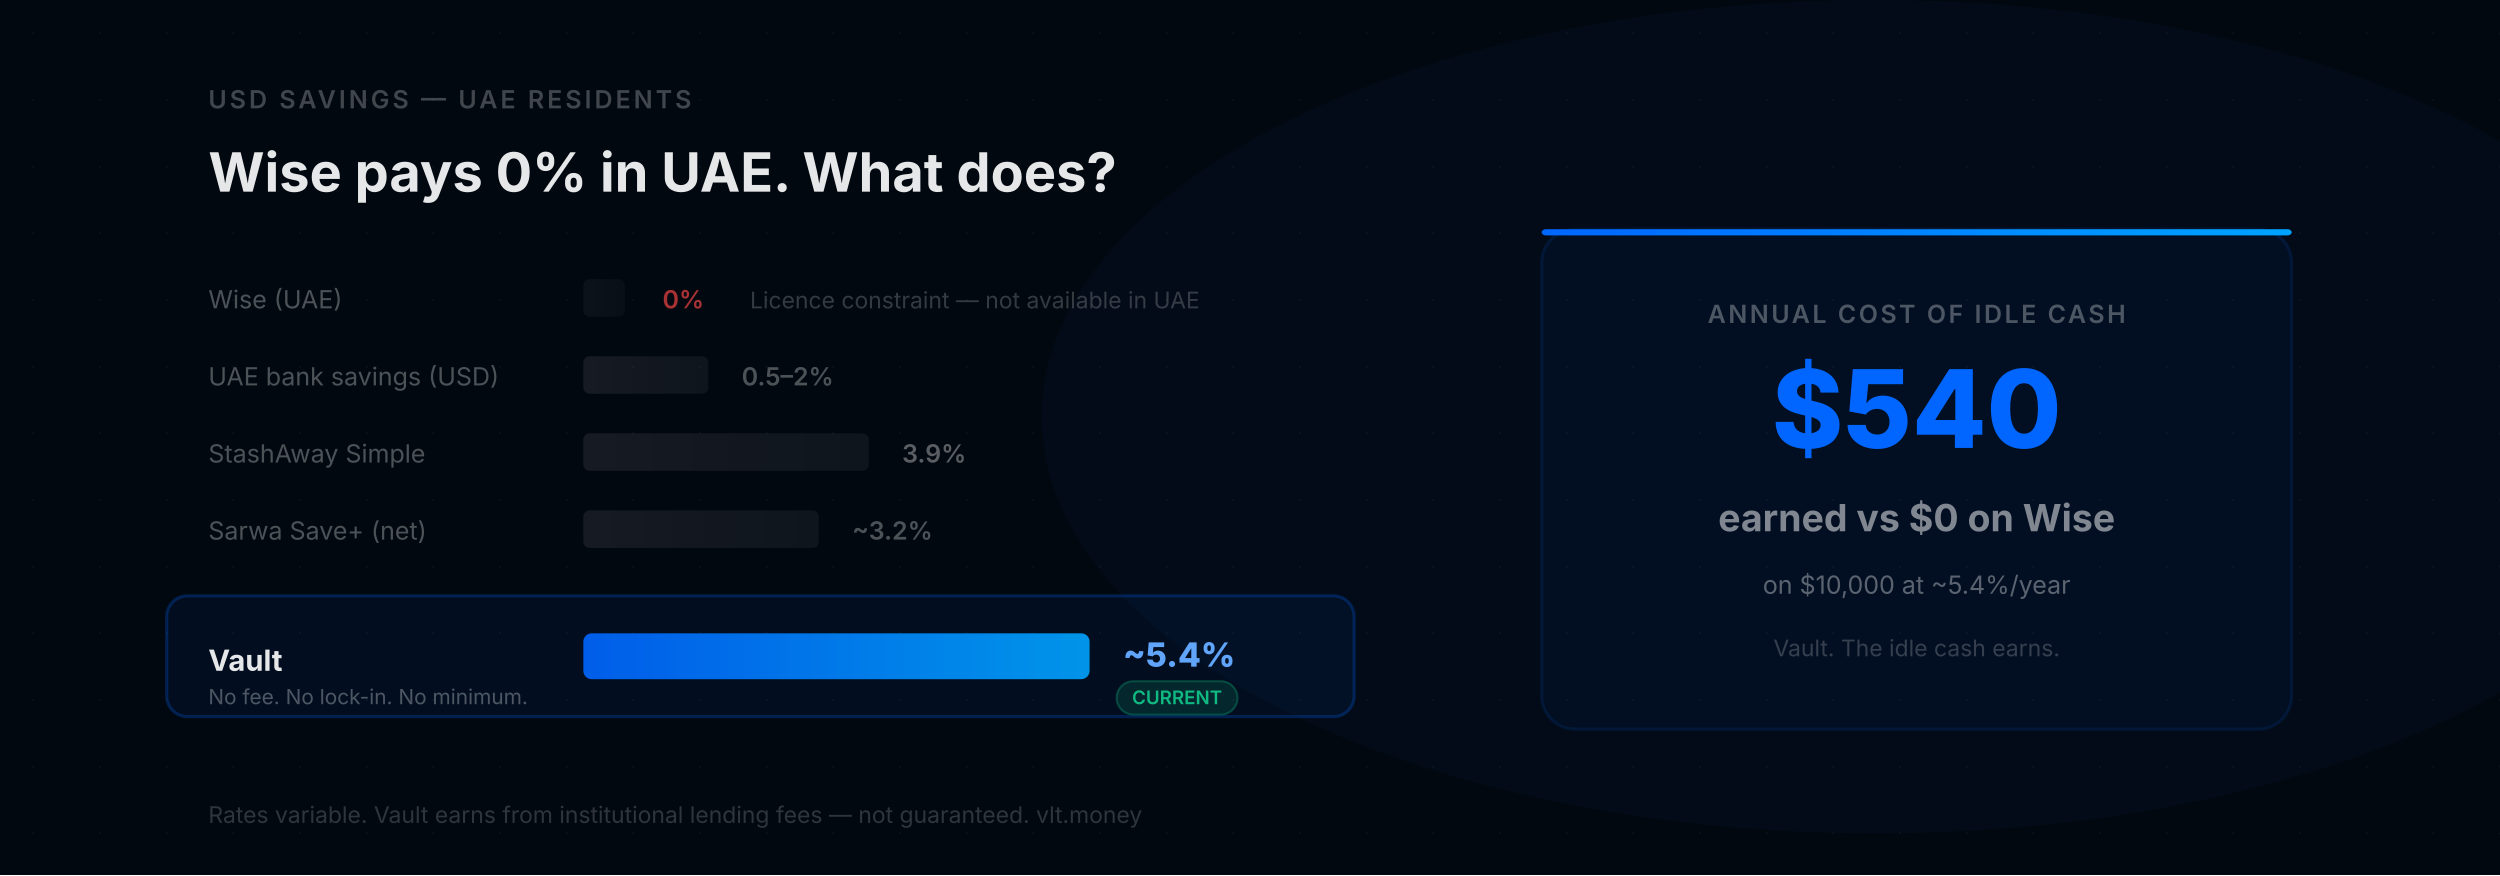
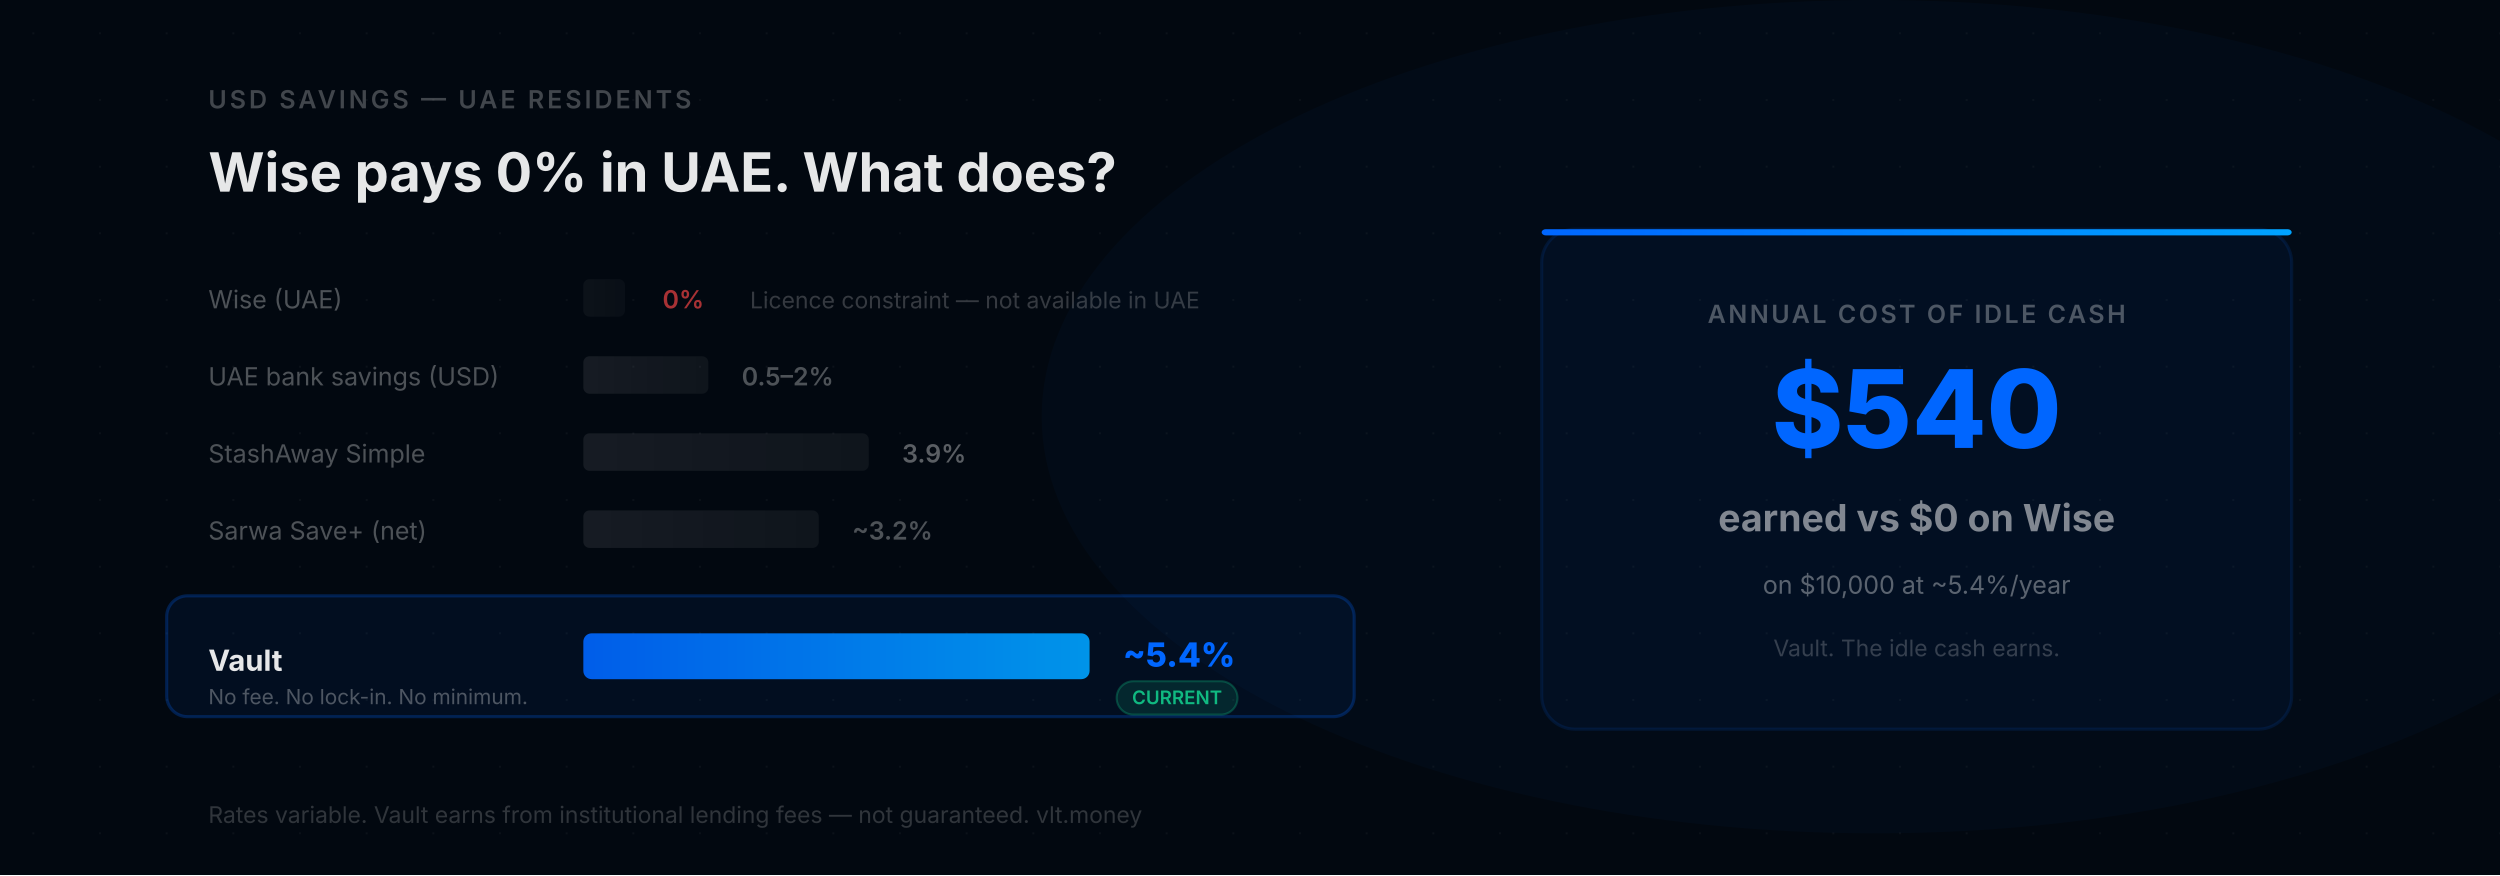
<svg xmlns="http://www.w3.org/2000/svg" width="1200" height="420">
  <defs>
    <pattern id="grid" width="32" height="32" patternUnits="userSpaceOnUse">
      <circle cx="16" cy="16" r="0.5" fill="rgba(255,255,255,0.04)" />
    </pattern>
    <linearGradient id="vaultBar" x1="0" y1="0" x2="1" y2="0">
      <stop offset="0%" stop-color="#0066FF" />
      <stop offset="100%" stop-color="#00A3FF" />
    </linearGradient>
    <linearGradient id="dimBar" x1="0" y1="0" x2="1" y2="0">
      <stop offset="0%" stop-color="rgba(255,255,255,0.08)" />
      <stop offset="100%" stop-color="rgba(255,255,255,0.05)" />
    </linearGradient>
  </defs>
  <rect width="1200" height="420" fill="#020810" />
  <rect width="1200" height="420" fill="url(#grid)" />
  <ellipse cx="900" cy="200" rx="400" ry="200" fill="rgba(0,102,255,0.03)" />
  <text x="100" y="52" font-family="Inter, system-ui, sans-serif" font-size="12" font-weight="600" letter-spacing="0.12em" fill="rgba(255,255,255,0.25)">USD SAVINGS — UAE RESIDENTS</text>
  <text x="100" y="92" font-family="Inter, system-ui, sans-serif" font-size="26" font-weight="700" fill="rgba(255,255,255,0.9)">Wise pays 0% in UAE. What does?</text>
  <text x="100" y="148" font-family="Inter, system-ui, sans-serif" font-size="12" fill="rgba(255,255,255,0.3)">Wise (UAE)</text>
  <rect x="280" y="134" width="20" height="18" rx="3" fill="url(#dimBar)" opacity="0.5" />
  <text x="310" y="148" font-family="Inter, system-ui, sans-serif" font-size="12" font-weight="600" fill="rgba(239,68,68,0.7)" dx="8">0%</text>
  <text x="360" y="148" font-family="Inter, system-ui, sans-serif" font-size="11" fill="rgba(255,255,255,0.2)">Licence constraint — not available in UAE</text>
  <text x="100" y="185" font-family="Inter, system-ui, sans-serif" font-size="12" fill="rgba(255,255,255,0.3)">UAE bank savings (USD)</text>
  <rect x="280" y="171" width="60" height="18" rx="3" fill="url(#dimBar)" />
  <text x="348" y="185" font-family="Inter, system-ui, sans-serif" font-size="12" font-weight="600" fill="rgba(255,255,255,0.3)" dx="8">0.5–2%</text>
  <text x="100" y="222" font-family="Inter, system-ui, sans-serif" font-size="12" fill="rgba(255,255,255,0.3)">StashAway Simple</text>
  <rect x="280" y="208" width="137" height="18" rx="3" fill="url(#dimBar)" />
  <text x="425" y="222" font-family="Inter, system-ui, sans-serif" font-size="12" font-weight="600" fill="rgba(255,255,255,0.35)" dx="8">3.9%</text>
  <text x="100" y="259" font-family="Inter, system-ui, sans-serif" font-size="12" fill="rgba(255,255,255,0.3)">Sarwa Save+ (net)</text>
  <rect x="280" y="245" width="113" height="18" rx="3" fill="url(#dimBar)" />
  <text x="401" y="259" font-family="Inter, system-ui, sans-serif" font-size="12" font-weight="600" fill="rgba(255,255,255,0.3)" dx="8">~3.2%</text>
  <rect x="80" y="286" width="570" height="58" rx="10" fill="rgba(0,102,255,0.07)" stroke="rgba(0,102,255,0.25)" stroke-width="1.5" />
  <text x="100" y="322" font-family="Inter, system-ui, sans-serif" font-size="14" font-weight="700" fill="rgba(255,255,255,0.9)">Vault</text>
  <text x="100" y="338" font-family="Inter, system-ui, sans-serif" font-size="10" fill="rgba(255,255,255,0.3)">No fee. No lock-in. No minimum.</text>
  <rect x="280" y="304" width="243" height="22" rx="4" fill="url(#vaultBar)" opacity="0.9" />
-   <text x="531" y="320" font-family="Inter, system-ui, sans-serif" font-size="16" font-weight="800" fill="#60A5FA" dx="8">~5.4%</text>
+   <text x="531" y="320" font-family="Inter, system-ui, sans-serif" font-size="16" font-weight="800" fill="#0066FF" dx="8">~5.4%</text>
  <rect x="536" y="327" width="58" height="16" rx="8" fill="rgba(16,185,129,0.15)" stroke="rgba(16,185,129,0.3)" stroke-width="1" />
  <text x="565" y="338" text-anchor="middle" font-family="Inter, system-ui, sans-serif" font-size="9" font-weight="600" fill="#10B981">CURRENT</text>
  <rect x="740" y="110" width="360" height="240" rx="16" fill="rgba(0,102,255,0.05)" stroke="rgba(0,102,255,0.12)" stroke-width="1.5" />
  <rect x="740" y="110" width="360" height="3" rx="2" fill="url(#vaultBar)" />
  <text x="920" y="155" text-anchor="middle" font-family="Inter, system-ui, sans-serif" font-size="12" font-weight="600" letter-spacing="0.1em" fill="rgba(255,255,255,0.3)">ANNUAL COST OF IDLE CASH</text>
  <text x="920" y="215" text-anchor="middle" font-family="Inter, system-ui, sans-serif" font-size="52" font-weight="800" fill="#0066FF">$540</text>
  <text x="920" y="255" text-anchor="middle" font-family="Inter, system-ui, sans-serif" font-size="18" font-weight="700" fill="rgba(255,255,255,0.5)">earned vs $0 on Wise</text>
  <text x="920" y="285" text-anchor="middle" font-family="Inter, system-ui, sans-serif" font-size="12" fill="rgba(255,255,255,0.35)">on $10,000 at ~5.4%/year</text>
  <text x="920" y="315" text-anchor="middle" font-family="Inter, system-ui, sans-serif" font-size="11" fill="rgba(255,255,255,0.2)">Vault. The idle cash earns.</text>
  <text x="100" y="395" font-family="Inter, system-ui, sans-serif" font-size="11" fill="rgba(255,255,255,0.18)">Rates variable. Vault earns from institutional lending fees — not guaranteed. vlt.money</text>
</svg>
